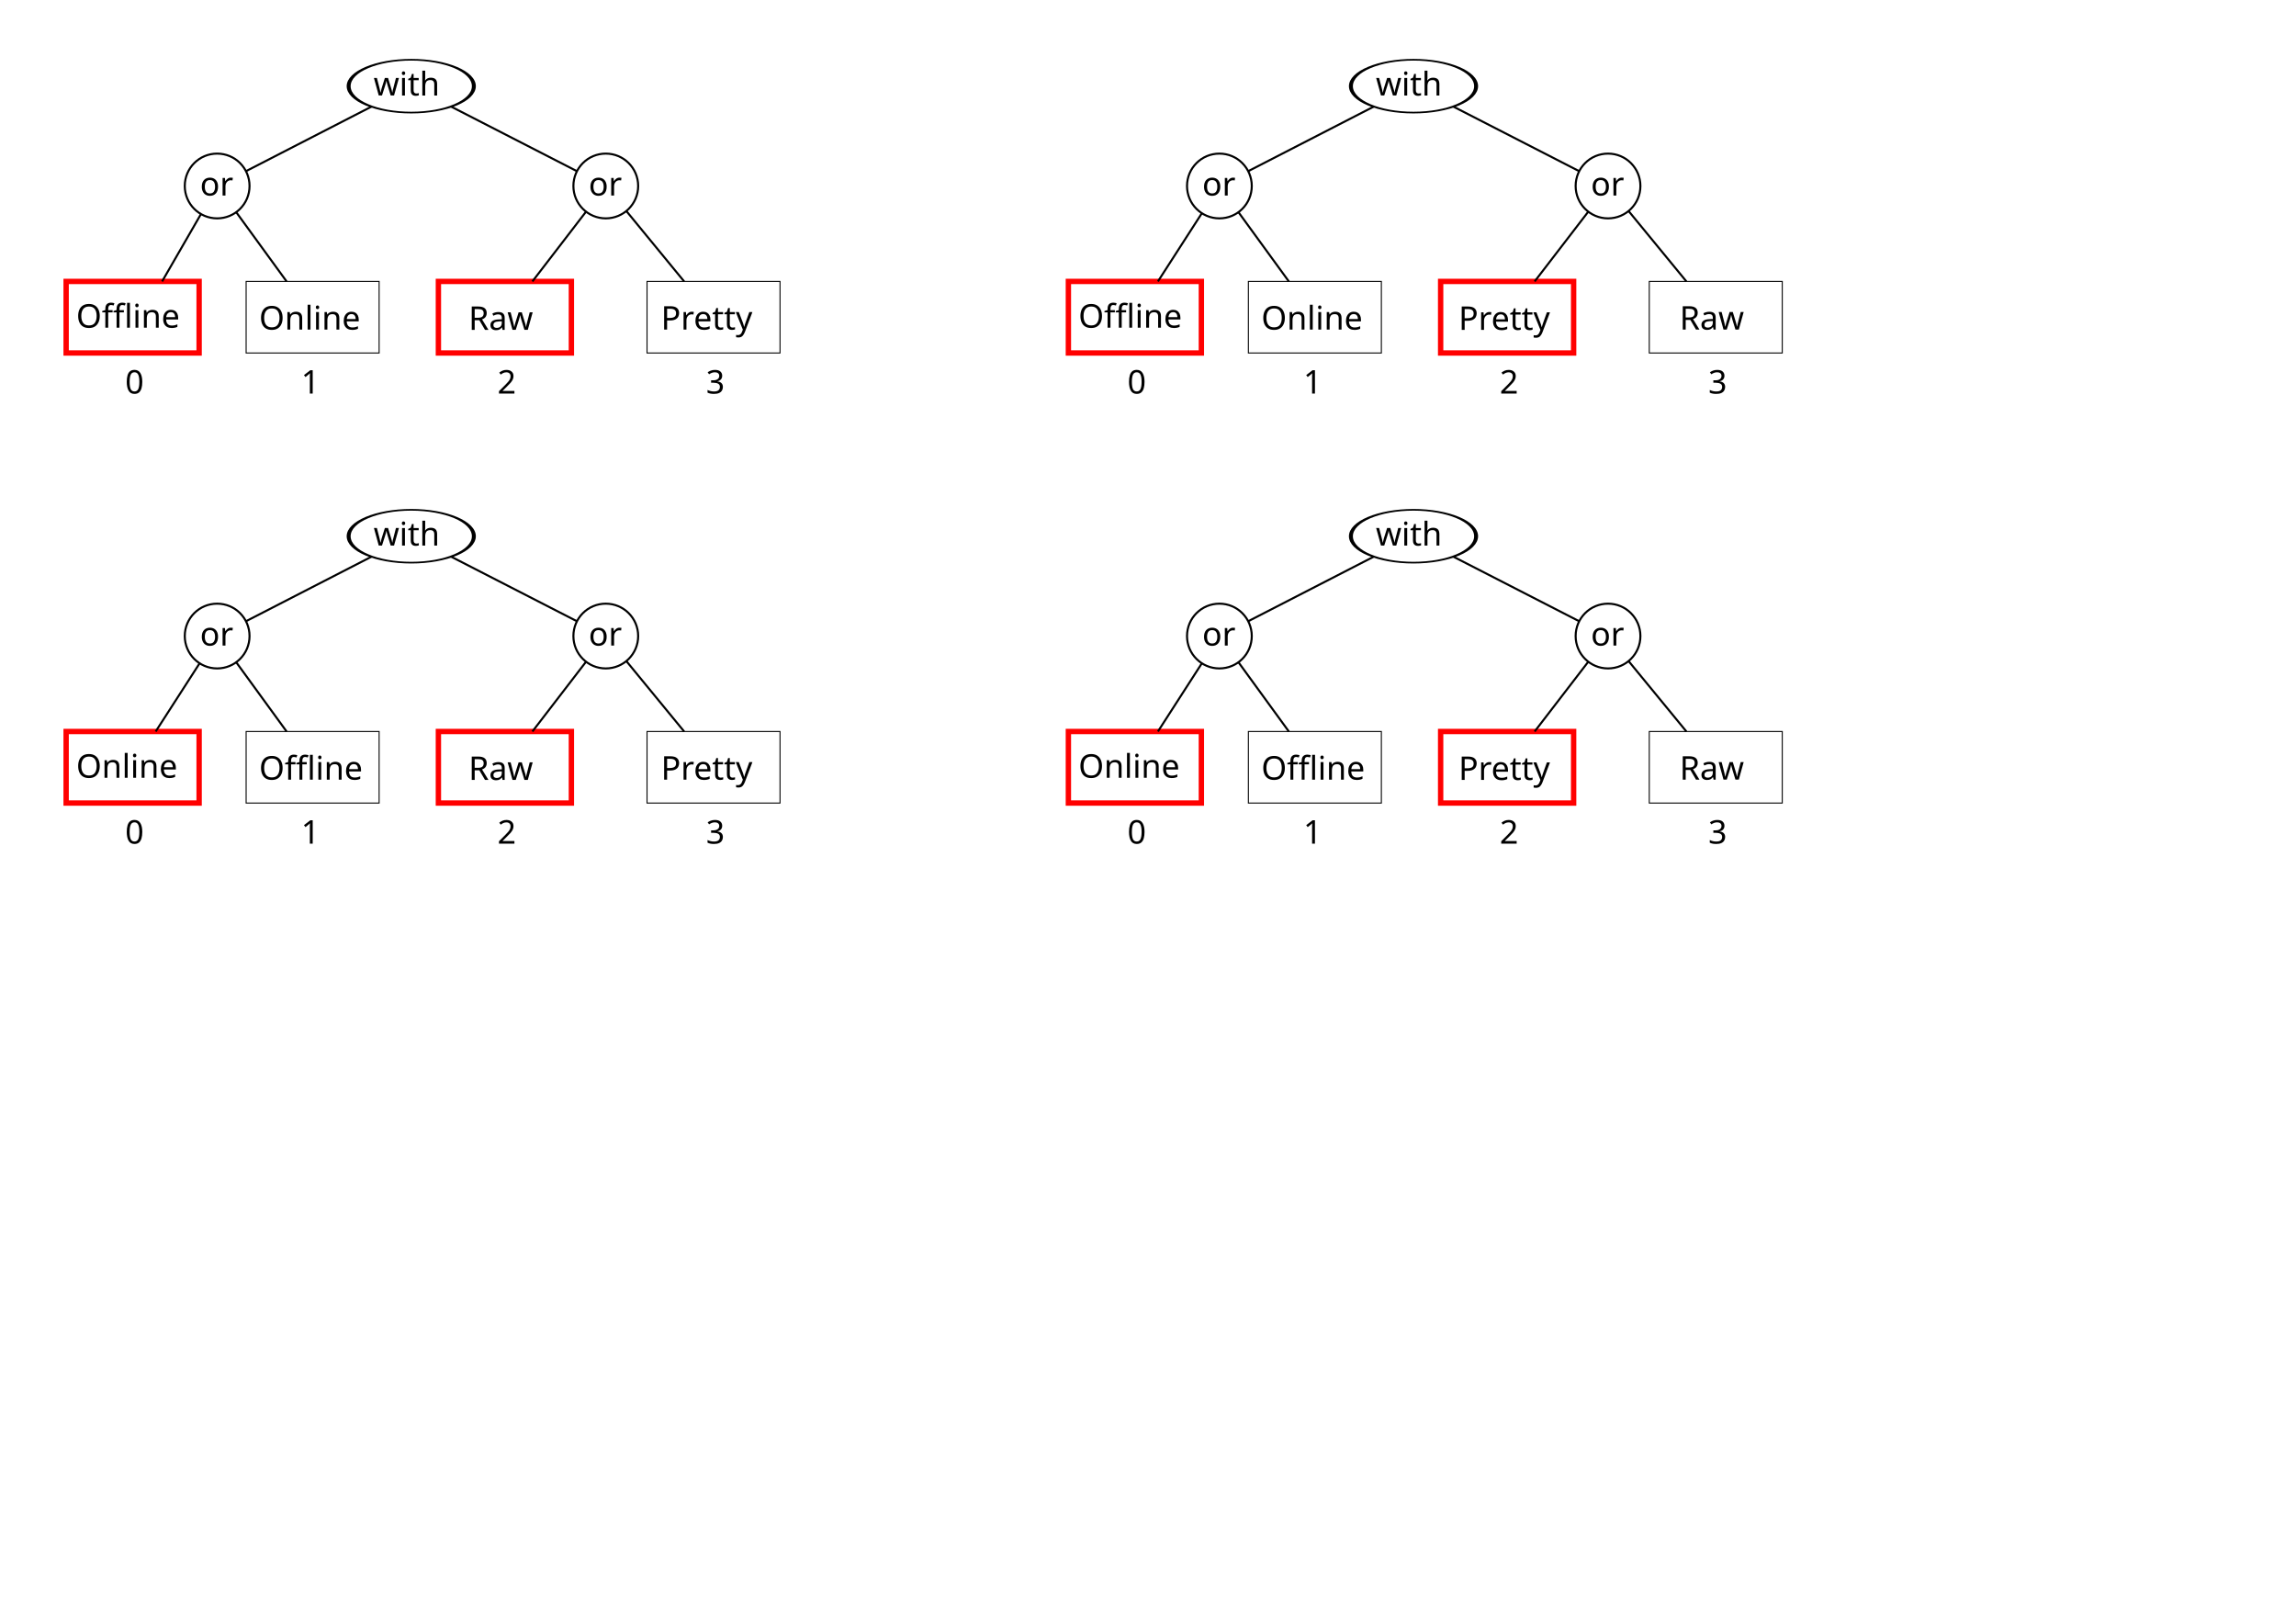
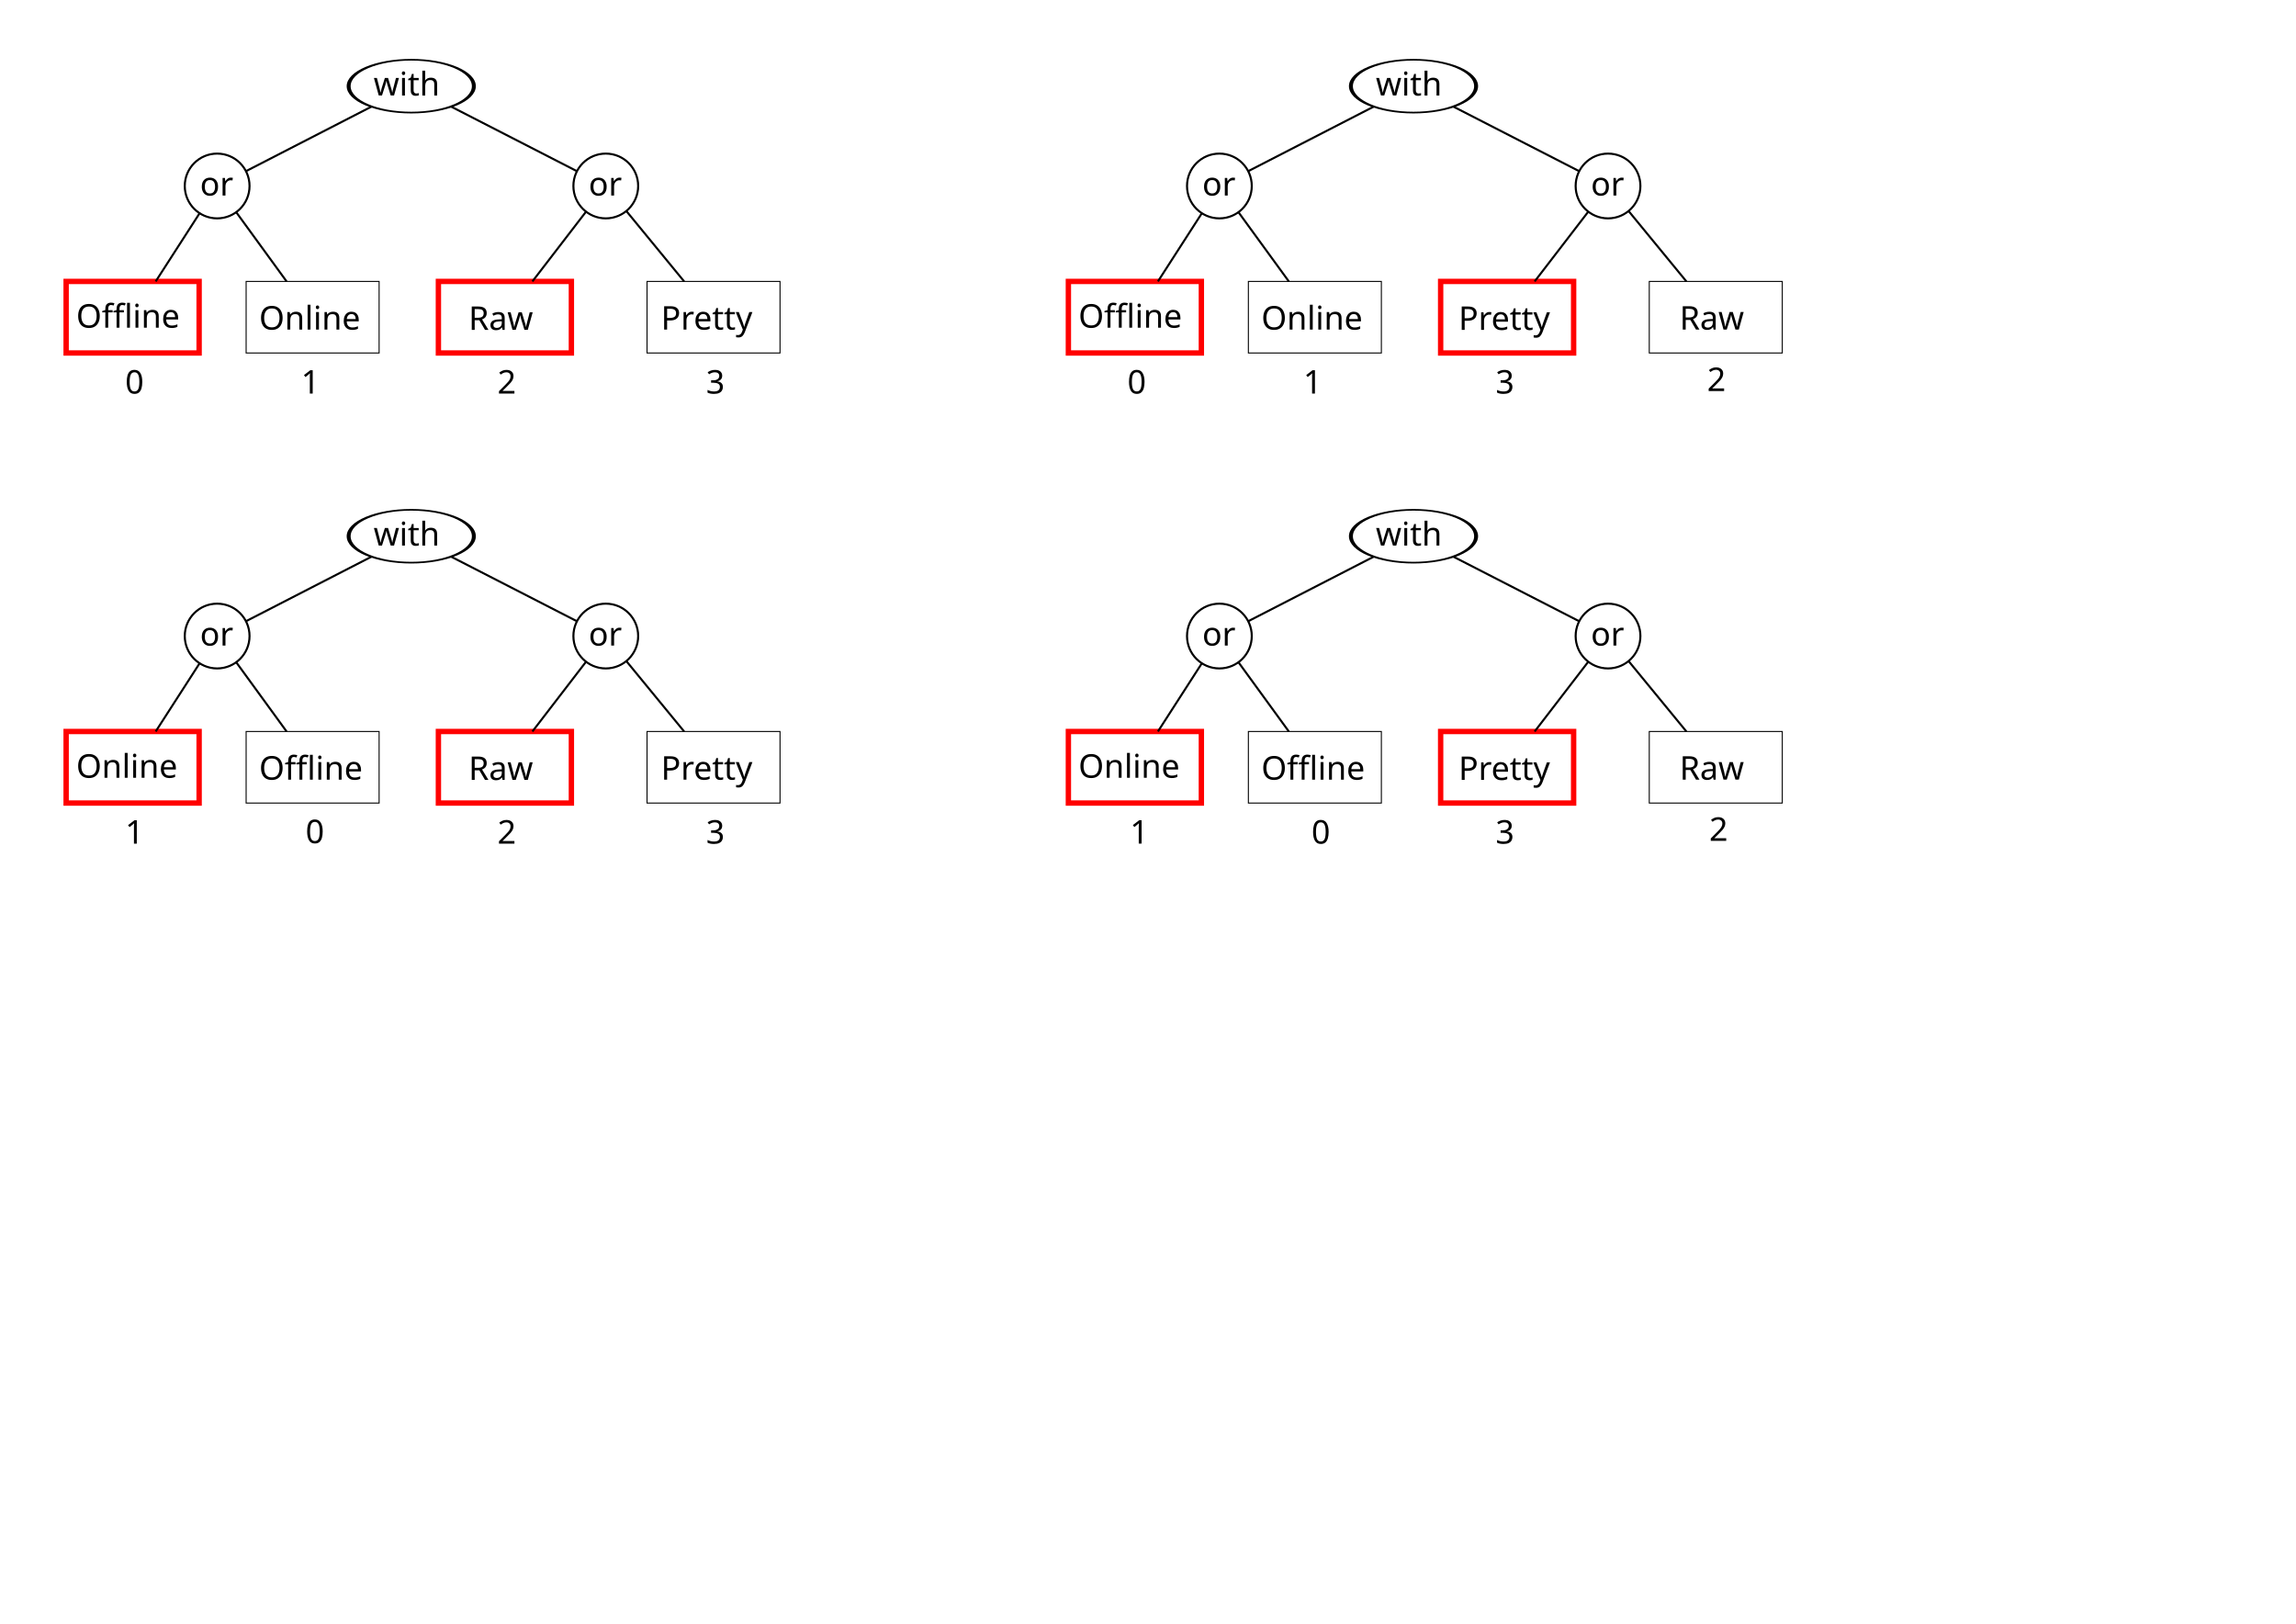
<svg xmlns="http://www.w3.org/2000/svg" width="297mm" height="210mm" id="svg2985" version="1.1">
  <defs id="defs2987" />
  <g id="layer1">
    <rect style="fill:none;stroke:#ff0000;stroke-width:2.619;stroke-miterlimit:4;stroke-dasharray:none" id="rect3093" width="65.019" height="34.979" x="32.334" y="137.569" />
    <text xml:space="preserve" style="font-size:16px;font-style:normal;font-variant:normal;font-weight:normal;font-stretch:normal;text-align:start;line-height:125%;letter-spacing:0px;word-spacing:0px;writing-mode:lr-tb;text-anchor:start;fill:#000000;fill-opacity:1;stroke:none;font-family:Sans;-inkscape-font-specification:Sans" x="37.251" y="160.181" id="text3095">
      <tspan id="tspan3097" x="37.251" y="160.181">Offline</tspan>
    </text>
    <text xml:space="preserve" style="font-size:16px;font-style:normal;font-variant:normal;font-weight:normal;font-stretch:normal;text-align:start;line-height:125%;letter-spacing:0px;word-spacing:0px;writing-mode:lr-tb;text-anchor:start;fill:#000000;fill-opacity:1;stroke:none;font-family:Sans;-inkscape-font-specification:Sans" x="126.654" y="161.112" id="text3099">
      <tspan id="tspan3101" x="126.654" y="161.112">Online</tspan>
    </text>
    <text xml:space="preserve" style="font-size:16px;font-style:normal;font-variant:normal;font-weight:normal;font-stretch:normal;text-align:start;line-height:125%;letter-spacing:0px;word-spacing:0px;writing-mode:lr-tb;text-anchor:start;fill:#000000;fill-opacity:1;stroke:none;font-family:Sans;-inkscape-font-specification:Sans" x="229.095" y="161.249" id="text3103">
      <tspan id="tspan3105" x="229.095" y="161.249">Raw</tspan>
    </text>
    <text xml:space="preserve" style="font-size:16px;font-style:normal;font-variant:normal;font-weight:normal;font-stretch:normal;text-align:start;line-height:125%;letter-spacing:0px;word-spacing:0px;writing-mode:lr-tb;text-anchor:start;fill:#000000;fill-opacity:1;stroke:none;font-family:Sans;-inkscape-font-specification:Sans" x="323.155" y="161.112" id="text3107">
      <tspan id="tspan3109" x="323.155" y="161.112">Pretty</tspan>
    </text>
    <rect y="137.569" x="120.334" height="34.979" width="65.019" id="rect3111" style="fill:none;stroke:#000000;stroke-width:0.494" />
    <rect style="fill:none;stroke:#ff0000;stroke-width:2.619;stroke-miterlimit:4;stroke-dasharray:none" id="rect3113" width="65.019" height="34.979" x="214.334" y="137.569" />
    <rect y="137.569" x="316.334" height="34.979" width="65.019" id="rect3115" style="fill:none;stroke:#000000;stroke-width:0.494" />
    <path style="fill:none;stroke:#000000" id="path3155" d="m 166.7,195.569 a 15.832,15.832 0 1 1 -31.664,0 15.832,15.832 0 1 1 31.664,0 z" transform="translate(-44.70155,-104.6544)" />
    <text xml:space="preserve" style="font-size:16px;font-style:normal;font-variant:normal;font-weight:normal;font-stretch:normal;text-align:start;line-height:125%;letter-spacing:0px;word-spacing:0px;writing-mode:lr-tb;text-anchor:start;fill:#000000;fill-opacity:1;stroke:none;font-family:Sans;-inkscape-font-specification:Sans" x="97.785" y="95.571" id="text3179">
      <tspan id="tspan3181" x="97.785" y="95.571">or</tspan>
    </text>
    <path transform="translate(145.2985,-104.6544)" d="m 166.7,195.569 a 15.832,15.832 0 1 1 -31.664,0 15.832,15.832 0 1 1 31.664,0 z" id="path3183" style="fill:none;stroke:#000000" />
    <text id="text3185" y="95.571" x="287.785" style="font-size:16px;font-style:normal;font-variant:normal;font-weight:normal;font-stretch:normal;text-align:start;line-height:125%;letter-spacing:0px;word-spacing:0px;writing-mode:lr-tb;text-anchor:start;fill:#000000;fill-opacity:1;stroke:none;font-family:Sans;-inkscape-font-specification:Sans" xml:space="preserve">
      <tspan y="95.571" x="287.785" id="tspan3187">or</tspan>
    </text>
    <path style="fill:none;stroke:#000000" id="path3212" d="m 166.7,195.569 a 15.832,15.832 0 1 1 -31.664,0 15.832,15.832 0 1 1 31.664,0 z" transform="matrix(1.933106,0,0,0.8154591,-90.57663,-117.3577)" />
    <text xml:space="preserve" style="font-size:16px;font-style:normal;font-variant:normal;font-weight:normal;font-stretch:normal;text-align:start;line-height:125%;letter-spacing:0px;word-spacing:0px;writing-mode:lr-tb;text-anchor:start;fill:#000000;fill-opacity:1;stroke:none;font-family:Sans;-inkscape-font-specification:Sans" x="182.638" y="46.687" id="text3214">
      <tspan id="tspan3216" x="182.638" y="46.687">with</tspan>
    </text>
    <path style="fill:none;stroke:#000000;stroke-width:1px;stroke-linecap:butt;stroke-linejoin:miter;stroke-opacity:1" d="M 181.654,52.102 120.249,83.674" id="path3226" />
    <path style="fill:none;stroke:#000000;stroke-width:1px;stroke-linecap:butt;stroke-linejoin:miter;stroke-opacity:1" d="m 220.504,52.094 61.574,31.592" id="path3228" />
    <path style="fill:none;stroke:#000000;stroke-width:1px;stroke-linecap:butt;stroke-linejoin:miter;stroke-opacity:1" d="m 115.482,103.717 24.634,33.852" id="path3236" />
-     <path style="fill:none;stroke:#000000;stroke-width:1px;stroke-linecap:butt;stroke-linejoin:miter;stroke-opacity:1" d="M 98.253,104.63 79.249,137.569" id="path3238" />
+     <path style="fill:none;stroke:#000000;stroke-width:1px;stroke-linecap:butt;stroke-linejoin:miter;stroke-opacity:1" d="M 97.591,104.226 76.111,137.569" id="path3238" />
    <path style="fill:none;stroke:#000000;stroke-width:1px;stroke-linecap:butt;stroke-linejoin:miter;stroke-opacity:1" d="m 286.515,103.466 -26.223,34.103" id="path3240" />
    <path style="fill:none;stroke:#000000;stroke-width:1px;stroke-linecap:butt;stroke-linejoin:miter;stroke-opacity:1" d="m 306.214,103.15 28.267,34.419" id="path3242" />
    <text xml:space="preserve" style="font-size:16px;font-style:normal;font-variant:normal;font-weight:normal;font-stretch:normal;text-align:start;line-height:125%;letter-spacing:0px;word-spacing:0px;writing-mode:lr-tb;text-anchor:start;fill:#000000;fill-opacity:1;stroke:none;font-family:Sans;-inkscape-font-specification:Sans" x="61.19" y="192.394" id="text3372">
      <tspan id="tspan3374" x="61.19" y="192.394">0</tspan>
    </text>
    <text id="text3399" y="192.394" x="147.19" style="font-size:16px;font-style:normal;font-variant:normal;font-weight:normal;font-stretch:normal;text-align:start;line-height:125%;letter-spacing:0px;word-spacing:0px;writing-mode:lr-tb;text-anchor:start;fill:#000000;fill-opacity:1;stroke:none;font-family:Sans;-inkscape-font-specification:Sans" xml:space="preserve">
      <tspan y="192.394" x="147.19" id="tspan3401">1</tspan>
    </text>
    <text xml:space="preserve" style="font-size:16px;font-style:normal;font-variant:normal;font-weight:normal;font-stretch:normal;text-align:start;line-height:125%;letter-spacing:0px;word-spacing:0px;writing-mode:lr-tb;text-anchor:start;fill:#000000;fill-opacity:1;stroke:none;font-family:Sans;-inkscape-font-specification:Sans" x="243.19" y="192.394" id="text3403">
      <tspan id="tspan3405" x="243.19" y="192.394">2</tspan>
    </text>
    <text id="text3407" y="192.394" x="345.19" style="font-size:16px;font-style:normal;font-variant:normal;font-weight:normal;font-stretch:normal;text-align:start;line-height:125%;letter-spacing:0px;word-spacing:0px;writing-mode:lr-tb;text-anchor:start;fill:#000000;fill-opacity:1;stroke:none;font-family:Sans;-inkscape-font-specification:Sans" xml:space="preserve">
      <tspan y="192.394" x="345.19" id="tspan3409">3</tspan>
    </text>
    <rect y="357.569" x="32.334" height="34.979" width="65.019" id="rect4179" style="fill:none;stroke:#ff0000;stroke-width:2.619;stroke-miterlimit:4;stroke-dasharray:none" />
    <text id="text4181" y="380.181" x="37.251" style="font-size:16px;font-style:normal;font-variant:normal;font-weight:normal;font-stretch:normal;text-align:start;line-height:125%;letter-spacing:0px;word-spacing:0px;writing-mode:lr-tb;text-anchor:start;fill:#000000;fill-opacity:1;stroke:none;font-family:Sans;-inkscape-font-specification:Sans" xml:space="preserve">
      <tspan y="380.181" x="37.251" id="tspan4183">Online</tspan>
    </text>
    <text id="text4185" y="381.112" x="126.654" style="font-size:16px;font-style:normal;font-variant:normal;font-weight:normal;font-stretch:normal;text-align:start;line-height:125%;letter-spacing:0px;word-spacing:0px;writing-mode:lr-tb;text-anchor:start;fill:#000000;fill-opacity:1;stroke:none;font-family:Sans;-inkscape-font-specification:Sans" xml:space="preserve">
      <tspan y="381.112" x="126.654" id="tspan4187">Offline</tspan>
    </text>
    <text id="text4189" y="381.249" x="229.095" style="font-size:16px;font-style:normal;font-variant:normal;font-weight:normal;font-stretch:normal;text-align:start;line-height:125%;letter-spacing:0px;word-spacing:0px;writing-mode:lr-tb;text-anchor:start;fill:#000000;fill-opacity:1;stroke:none;font-family:Sans;-inkscape-font-specification:Sans" xml:space="preserve">
      <tspan y="381.249" x="229.095" id="tspan4191">Raw</tspan>
    </text>
    <text id="text4193" y="381.112" x="323.155" style="font-size:16px;font-style:normal;font-variant:normal;font-weight:normal;font-stretch:normal;text-align:start;line-height:125%;letter-spacing:0px;word-spacing:0px;writing-mode:lr-tb;text-anchor:start;fill:#000000;fill-opacity:1;stroke:none;font-family:Sans;-inkscape-font-specification:Sans" xml:space="preserve">
      <tspan y="381.112" x="323.155" id="tspan4195">Pretty</tspan>
    </text>
    <rect style="fill:none;stroke:#000000;stroke-width:0.494" id="rect4197" width="65.019" height="34.979" x="120.334" y="357.569" />
    <rect y="357.569" x="214.334" height="34.979" width="65.019" id="rect4199" style="fill:none;stroke:#ff0000;stroke-width:2.619;stroke-miterlimit:4;stroke-dasharray:none" />
    <rect style="fill:none;stroke:#000000;stroke-width:0.494" id="rect4201" width="65.019" height="34.979" x="316.334" y="357.569" />
    <path transform="translate(-44.70155,115.3456)" d="m 166.7,195.569 a 15.832,15.832 0 1 1 -31.664,0 15.832,15.832 0 1 1 31.664,0 z" id="path4203" style="fill:none;stroke:#000000" />
    <text id="text4205" y="315.571" x="97.785" style="font-size:16px;font-style:normal;font-variant:normal;font-weight:normal;font-stretch:normal;text-align:start;line-height:125%;letter-spacing:0px;word-spacing:0px;writing-mode:lr-tb;text-anchor:start;fill:#000000;fill-opacity:1;stroke:none;font-family:Sans;-inkscape-font-specification:Sans" xml:space="preserve">
      <tspan y="315.571" x="97.785" id="tspan4207">or</tspan>
    </text>
    <path style="fill:none;stroke:#000000" id="path4209" d="m 166.7,195.569 a 15.832,15.832 0 1 1 -31.664,0 15.832,15.832 0 1 1 31.664,0 z" transform="translate(145.2985,115.3456)" />
    <text xml:space="preserve" style="font-size:16px;font-style:normal;font-variant:normal;font-weight:normal;font-stretch:normal;text-align:start;line-height:125%;letter-spacing:0px;word-spacing:0px;writing-mode:lr-tb;text-anchor:start;fill:#000000;fill-opacity:1;stroke:none;font-family:Sans;-inkscape-font-specification:Sans" x="287.785" y="315.571" id="text4211">
      <tspan id="tspan4213" x="287.785" y="315.571">or</tspan>
    </text>
    <path transform="matrix(1.933106,0,0,0.8154591,-90.57663,102.6423)" d="m 166.7,195.569 a 15.832,15.832 0 1 1 -31.664,0 15.832,15.832 0 1 1 31.664,0 z" id="path4215" style="fill:none;stroke:#000000" />
    <text id="text4217" y="266.687" x="182.638" style="font-size:16px;font-style:normal;font-variant:normal;font-weight:normal;font-stretch:normal;text-align:start;line-height:125%;letter-spacing:0px;word-spacing:0px;writing-mode:lr-tb;text-anchor:start;fill:#000000;fill-opacity:1;stroke:none;font-family:Sans;-inkscape-font-specification:Sans" xml:space="preserve">
      <tspan y="266.687" x="182.638" id="tspan4219">with</tspan>
    </text>
    <path id="path4221" d="m 181.654,272.102 -61.405,31.572" style="fill:none;stroke:#000000;stroke-width:1px;stroke-linecap:butt;stroke-linejoin:miter;stroke-opacity:1" />
    <path id="path4223" d="m 220.504,272.094 61.574,31.592" style="fill:none;stroke:#000000;stroke-width:1px;stroke-linecap:butt;stroke-linejoin:miter;stroke-opacity:1" />
    <path id="path4225" d="m 115.482,323.717 24.634,33.852" style="fill:none;stroke:#000000;stroke-width:1px;stroke-linecap:butt;stroke-linejoin:miter;stroke-opacity:1" />
    <path id="path4227" d="M 97.591,324.226 76.111,357.569" style="fill:none;stroke:#000000;stroke-width:1px;stroke-linecap:butt;stroke-linejoin:miter;stroke-opacity:1" />
    <path id="path4229" d="m 286.515,323.466 -26.223,34.103" style="fill:none;stroke:#000000;stroke-width:1px;stroke-linecap:butt;stroke-linejoin:miter;stroke-opacity:1" />
    <path id="path4231" d="m 306.214,323.15 28.267,34.419" style="fill:none;stroke:#000000;stroke-width:1px;stroke-linecap:butt;stroke-linejoin:miter;stroke-opacity:1" />
-     <text id="text4233" y="412.394" x="61.19" style="font-size:16px;font-style:normal;font-variant:normal;font-weight:normal;font-stretch:normal;text-align:start;line-height:125%;letter-spacing:0px;word-spacing:0px;writing-mode:lr-tb;text-anchor:start;fill:#000000;fill-opacity:1;stroke:none;font-family:Sans;-inkscape-font-specification:Sans" xml:space="preserve">
-       <tspan y="412.394" x="61.19" id="tspan4235">0</tspan>
+     <text id="text4233" y="412.164" x="149.387" style="font-size:16px;font-style:normal;font-variant:normal;font-weight:normal;font-stretch:normal;text-align:start;line-height:125%;letter-spacing:0px;word-spacing:0px;writing-mode:lr-tb;text-anchor:start;fill:#000000;fill-opacity:1;stroke:none;font-family:Sans;-inkscape-font-specification:Sans" xml:space="preserve">
+       <tspan y="412.164" x="149.387" id="tspan4235">0</tspan>
    </text>
-     <text xml:space="preserve" style="font-size:16px;font-style:normal;font-variant:normal;font-weight:normal;font-stretch:normal;text-align:start;line-height:125%;letter-spacing:0px;word-spacing:0px;writing-mode:lr-tb;text-anchor:start;fill:#000000;fill-opacity:1;stroke:none;font-family:Sans;-inkscape-font-specification:Sans" x="147.19" y="412.394" id="text4237">
-       <tspan id="tspan4239" x="147.19" y="412.394">1</tspan>
+     <text xml:space="preserve" style="font-size:16px;font-style:normal;font-variant:normal;font-weight:normal;font-stretch:normal;text-align:start;line-height:125%;letter-spacing:0px;word-spacing:0px;writing-mode:lr-tb;text-anchor:start;fill:#000000;fill-opacity:1;stroke:none;font-family:Sans;-inkscape-font-specification:Sans" x="61.19" y="412.394" id="text4237">
+       <tspan id="tspan4239" x="61.19" y="412.394">1</tspan>
    </text>
    <text id="text4241" y="412.394" x="243.19" style="font-size:16px;font-style:normal;font-variant:normal;font-weight:normal;font-stretch:normal;text-align:start;line-height:125%;letter-spacing:0px;word-spacing:0px;writing-mode:lr-tb;text-anchor:start;fill:#000000;fill-opacity:1;stroke:none;font-family:Sans;-inkscape-font-specification:Sans" xml:space="preserve">
      <tspan y="412.394" x="243.19" id="tspan4243">2</tspan>
    </text>
    <text xml:space="preserve" style="font-size:16px;font-style:normal;font-variant:normal;font-weight:normal;font-stretch:normal;text-align:start;line-height:125%;letter-spacing:0px;word-spacing:0px;writing-mode:lr-tb;text-anchor:start;fill:#000000;fill-opacity:1;stroke:none;font-family:Sans;-inkscape-font-specification:Sans" x="345.19" y="412.394" id="text4245">
      <tspan id="tspan4247" x="345.19" y="412.394">3</tspan>
    </text>
    <flowRoot xml:space="preserve" id="flowRoot4249" style="fill:black;stroke:none;stroke-opacity:1;stroke-width:1px;stroke-linejoin:miter;stroke-linecap:butt;fill-opacity:1;font-family:Sans;font-style:normal;font-weight:normal;font-size:16px;line-height:125%;letter-spacing:0px;word-spacing:0px;-inkscape-font-specification:Sans;font-stretch:normal;font-variant:normal;text-anchor:start;text-align:start;writing-mode:lr">
      <flowRegion id="flowRegion4251">
        <rect id="rect4253" width="450.741" height="221.645" x="6.519" y="226.302" />
      </flowRegion>
      <flowPara id="flowPara4255" />
    </flowRoot>
    <rect y="137.569" x="522.334" height="34.979" width="65.019" id="rect4257" style="fill:none;stroke:#ff0000;stroke-width:2.619;stroke-miterlimit:4;stroke-dasharray:none" />
    <text id="text4259" y="160.181" x="527.251" style="font-size:16px;font-style:normal;font-variant:normal;font-weight:normal;font-stretch:normal;text-align:start;line-height:125%;letter-spacing:0px;word-spacing:0px;writing-mode:lr-tb;text-anchor:start;fill:#000000;fill-opacity:1;stroke:none;font-family:Sans;-inkscape-font-specification:Sans" xml:space="preserve">
      <tspan y="160.181" x="527.251" id="tspan4261">Offline</tspan>
    </text>
    <text id="text4263" y="161.112" x="616.654" style="font-size:16px;font-style:normal;font-variant:normal;font-weight:normal;font-stretch:normal;text-align:start;line-height:125%;letter-spacing:0px;word-spacing:0px;writing-mode:lr-tb;text-anchor:start;fill:#000000;fill-opacity:1;stroke:none;font-family:Sans;-inkscape-font-specification:Sans" xml:space="preserve">
      <tspan y="161.112" x="616.654" id="tspan4265">Online</tspan>
    </text>
    <text id="text4267" y="161.249" x="713.095" style="font-size:16px;font-style:normal;font-variant:normal;font-weight:normal;font-stretch:normal;text-align:start;line-height:125%;letter-spacing:0px;word-spacing:0px;writing-mode:lr-tb;text-anchor:start;fill:#000000;fill-opacity:1;stroke:none;font-family:Sans;-inkscape-font-specification:Sans" xml:space="preserve">
      <tspan y="161.249" x="713.095" id="tspan4269">Pretty</tspan>
    </text>
    <text id="text4271" y="161.112" x="821.155" style="font-size:16px;font-style:normal;font-variant:normal;font-weight:normal;font-stretch:normal;text-align:start;line-height:125%;letter-spacing:0px;word-spacing:0px;writing-mode:lr-tb;text-anchor:start;fill:#000000;fill-opacity:1;stroke:none;font-family:Sans;-inkscape-font-specification:Sans" xml:space="preserve">
      <tspan y="161.112" x="821.155" id="tspan4273">Raw</tspan>
    </text>
    <rect style="fill:none;stroke:#000000;stroke-width:0.494" id="rect4275" width="65.019" height="34.979" x="610.334" y="137.569" />
    <rect y="137.569" x="704.334" height="34.979" width="65.019" id="rect4277" style="fill:none;stroke:#ff0000;stroke-width:2.619;stroke-miterlimit:4;stroke-dasharray:none" />
    <rect style="fill:none;stroke:#000000;stroke-width:0.494" id="rect4279" width="65.019" height="34.979" x="806.334" y="137.569" />
    <path transform="translate(445.2985,-104.6544)" d="m 166.7,195.569 a 15.832,15.832 0 1 1 -31.664,0 15.832,15.832 0 1 1 31.664,0 z" id="path4281" style="fill:none;stroke:#000000" />
    <text id="text4283" y="95.571" x="587.785" style="font-size:16px;font-style:normal;font-variant:normal;font-weight:normal;font-stretch:normal;text-align:start;line-height:125%;letter-spacing:0px;word-spacing:0px;writing-mode:lr-tb;text-anchor:start;fill:#000000;fill-opacity:1;stroke:none;font-family:Sans;-inkscape-font-specification:Sans" xml:space="preserve">
      <tspan y="95.571" x="587.785" id="tspan4285">or</tspan>
    </text>
    <path style="fill:none;stroke:#000000" id="path4287" d="m 166.7,195.569 a 15.832,15.832 0 1 1 -31.664,0 15.832,15.832 0 1 1 31.664,0 z" transform="translate(635.2985,-104.6544)" />
    <text xml:space="preserve" style="font-size:16px;font-style:normal;font-variant:normal;font-weight:normal;font-stretch:normal;text-align:start;line-height:125%;letter-spacing:0px;word-spacing:0px;writing-mode:lr-tb;text-anchor:start;fill:#000000;fill-opacity:1;stroke:none;font-family:Sans;-inkscape-font-specification:Sans" x="777.785" y="95.571" id="text4289">
      <tspan id="tspan4291" x="777.785" y="95.571">or</tspan>
    </text>
    <path transform="matrix(1.933106,0,0,0.8154591,399.4234,-117.3577)" d="m 166.7,195.569 a 15.832,15.832 0 1 1 -31.664,0 15.832,15.832 0 1 1 31.664,0 z" id="path4293" style="fill:none;stroke:#000000" />
    <text id="text4295" y="46.687" x="672.638" style="font-size:16px;font-style:normal;font-variant:normal;font-weight:normal;font-stretch:normal;text-align:start;line-height:125%;letter-spacing:0px;word-spacing:0px;writing-mode:lr-tb;text-anchor:start;fill:#000000;fill-opacity:1;stroke:none;font-family:Sans;-inkscape-font-specification:Sans" xml:space="preserve">
      <tspan y="46.687" x="672.638" id="tspan4297">with</tspan>
    </text>
    <path id="path4299" d="M 671.654,52.102 610.249,83.674" style="fill:none;stroke:#000000;stroke-width:1px;stroke-linecap:butt;stroke-linejoin:miter;stroke-opacity:1" />
    <path id="path4301" d="m 710.504,52.094 61.574,31.592" style="fill:none;stroke:#000000;stroke-width:1px;stroke-linecap:butt;stroke-linejoin:miter;stroke-opacity:1" />
    <path id="path4303" d="m 605.482,103.717 24.634,33.852" style="fill:none;stroke:#000000;stroke-width:1px;stroke-linecap:butt;stroke-linejoin:miter;stroke-opacity:1" />
    <path id="path4305" d="m 587.591,104.226 -21.48,33.344" style="fill:none;stroke:#000000;stroke-width:1px;stroke-linecap:butt;stroke-linejoin:miter;stroke-opacity:1" />
    <path id="path4307" d="m 776.515,103.466 -26.223,34.103" style="fill:none;stroke:#000000;stroke-width:1px;stroke-linecap:butt;stroke-linejoin:miter;stroke-opacity:1" />
    <path id="path4309" d="m 796.214,103.15 28.267,34.419" style="fill:none;stroke:#000000;stroke-width:1px;stroke-linecap:butt;stroke-linejoin:miter;stroke-opacity:1" />
    <text id="text4311" y="192.394" x="551.19" style="font-size:16px;font-style:normal;font-variant:normal;font-weight:normal;font-stretch:normal;text-align:start;line-height:125%;letter-spacing:0px;word-spacing:0px;writing-mode:lr-tb;text-anchor:start;fill:#000000;fill-opacity:1;stroke:none;font-family:Sans;-inkscape-font-specification:Sans" xml:space="preserve">
      <tspan y="192.394" x="551.19" id="tspan4313">0</tspan>
    </text>
    <text xml:space="preserve" style="font-size:16px;font-style:normal;font-variant:normal;font-weight:normal;font-stretch:normal;text-align:start;line-height:125%;letter-spacing:0px;word-spacing:0px;writing-mode:lr-tb;text-anchor:start;fill:#000000;fill-opacity:1;stroke:none;font-family:Sans;-inkscape-font-specification:Sans" x="637.19" y="192.394" id="text4315">
      <tspan id="tspan4317" x="637.19" y="192.394">1</tspan>
    </text>
-     <text id="text4319" y="192.394" x="733.19" style="font-size:16px;font-style:normal;font-variant:normal;font-weight:normal;font-stretch:normal;text-align:start;line-height:125%;letter-spacing:0px;word-spacing:0px;writing-mode:lr-tb;text-anchor:start;fill:#000000;fill-opacity:1;stroke:none;font-family:Sans;-inkscape-font-specification:Sans" xml:space="preserve">
-       <tspan y="192.394" x="733.19" id="tspan4321">2</tspan>
+     <text id="text4319" y="191.157" x="834.607" style="font-size:16px;font-style:normal;font-variant:normal;font-weight:normal;font-stretch:normal;text-align:start;line-height:125%;letter-spacing:0px;word-spacing:0px;writing-mode:lr-tb;text-anchor:start;fill:#000000;fill-opacity:1;stroke:none;font-family:Sans;-inkscape-font-specification:Sans" xml:space="preserve">
+       <tspan y="191.157" x="834.607" id="tspan4321">2</tspan>
    </text>
-     <text xml:space="preserve" style="font-size:16px;font-style:normal;font-variant:normal;font-weight:normal;font-stretch:normal;text-align:start;line-height:125%;letter-spacing:0px;word-spacing:0px;writing-mode:lr-tb;text-anchor:start;fill:#000000;fill-opacity:1;stroke:none;font-family:Sans;-inkscape-font-specification:Sans" x="835.19" y="192.394" id="text4323">
-       <tspan id="tspan4325" x="835.19" y="192.394">3</tspan>
+     <text xml:space="preserve" style="font-size:16px;font-style:normal;font-variant:normal;font-weight:normal;font-stretch:normal;text-align:start;line-height:125%;letter-spacing:0px;word-spacing:0px;writing-mode:lr-tb;text-anchor:start;fill:#000000;fill-opacity:1;stroke:none;font-family:Sans;-inkscape-font-specification:Sans" x="731.19" y="192.394" id="text4323">
+       <tspan id="tspan4325" x="731.19" y="192.394">3</tspan>
    </text>
    <rect style="fill:none;stroke:#ff0000;stroke-width:2.619;stroke-miterlimit:4;stroke-dasharray:none" id="rect4327" width="65.019" height="34.979" x="522.334" y="357.569" />
    <text xml:space="preserve" style="font-size:16px;font-style:normal;font-variant:normal;font-weight:normal;font-stretch:normal;text-align:start;line-height:125%;letter-spacing:0px;word-spacing:0px;writing-mode:lr-tb;text-anchor:start;fill:#000000;fill-opacity:1;stroke:none;font-family:Sans;-inkscape-font-specification:Sans" x="527.251" y="380.181" id="text4329">
      <tspan id="tspan4331" x="527.251" y="380.181">Online</tspan>
    </text>
    <text xml:space="preserve" style="font-size:16px;font-style:normal;font-variant:normal;font-weight:normal;font-stretch:normal;text-align:start;line-height:125%;letter-spacing:0px;word-spacing:0px;writing-mode:lr-tb;text-anchor:start;fill:#000000;fill-opacity:1;stroke:none;font-family:Sans;-inkscape-font-specification:Sans" x="616.654" y="381.112" id="text4333">
      <tspan id="tspan4335" x="616.654" y="381.112">Offline</tspan>
    </text>
    <text xml:space="preserve" style="font-size:16px;font-style:normal;font-variant:normal;font-weight:normal;font-stretch:normal;text-align:start;line-height:125%;letter-spacing:0px;word-spacing:0px;writing-mode:lr-tb;text-anchor:start;fill:#000000;fill-opacity:1;stroke:none;font-family:Sans;-inkscape-font-specification:Sans" x="713.095" y="381.249" id="text4337">
      <tspan id="tspan4339" x="713.095" y="381.249">Pretty</tspan>
    </text>
    <text xml:space="preserve" style="font-size:16px;font-style:normal;font-variant:normal;font-weight:normal;font-stretch:normal;text-align:start;line-height:125%;letter-spacing:0px;word-spacing:0px;writing-mode:lr-tb;text-anchor:start;fill:#000000;fill-opacity:1;stroke:none;font-family:Sans;-inkscape-font-specification:Sans" x="821.155" y="381.112" id="text4341">
      <tspan id="tspan4343" x="821.155" y="381.112">Raw</tspan>
    </text>
    <rect y="357.569" x="610.334" height="34.979" width="65.019" id="rect4345" style="fill:none;stroke:#000000;stroke-width:0.494" />
    <rect style="fill:none;stroke:#ff0000;stroke-width:2.619;stroke-miterlimit:4;stroke-dasharray:none" id="rect4347" width="65.019" height="34.979" x="704.334" y="357.569" />
    <rect y="357.569" x="806.334" height="34.979" width="65.019" id="rect4349" style="fill:none;stroke:#000000;stroke-width:0.494" />
    <path style="fill:none;stroke:#000000" id="path4351" d="m 166.7,195.569 a 15.832,15.832 0 1 1 -31.664,0 15.832,15.832 0 1 1 31.664,0 z" transform="translate(445.2985,115.3456)" />
    <text xml:space="preserve" style="font-size:16px;font-style:normal;font-variant:normal;font-weight:normal;font-stretch:normal;text-align:start;line-height:125%;letter-spacing:0px;word-spacing:0px;writing-mode:lr-tb;text-anchor:start;fill:#000000;fill-opacity:1;stroke:none;font-family:Sans;-inkscape-font-specification:Sans" x="587.785" y="315.571" id="text4353">
      <tspan id="tspan4355" x="587.785" y="315.571">or</tspan>
    </text>
    <path transform="translate(635.2985,115.3456)" d="m 166.7,195.569 a 15.832,15.832 0 1 1 -31.664,0 15.832,15.832 0 1 1 31.664,0 z" id="path4357" style="fill:none;stroke:#000000" />
    <text id="text4359" y="315.571" x="777.785" style="font-size:16px;font-style:normal;font-variant:normal;font-weight:normal;font-stretch:normal;text-align:start;line-height:125%;letter-spacing:0px;word-spacing:0px;writing-mode:lr-tb;text-anchor:start;fill:#000000;fill-opacity:1;stroke:none;font-family:Sans;-inkscape-font-specification:Sans" xml:space="preserve">
      <tspan y="315.571" x="777.785" id="tspan4361">or</tspan>
    </text>
    <path style="fill:none;stroke:#000000" id="path4363" d="m 166.7,195.569 a 15.832,15.832 0 1 1 -31.664,0 15.832,15.832 0 1 1 31.664,0 z" transform="matrix(1.933106,0,0,0.8154591,399.4234,102.6423)" />
    <text xml:space="preserve" style="font-size:16px;font-style:normal;font-variant:normal;font-weight:normal;font-stretch:normal;text-align:start;line-height:125%;letter-spacing:0px;word-spacing:0px;writing-mode:lr-tb;text-anchor:start;fill:#000000;fill-opacity:1;stroke:none;font-family:Sans;-inkscape-font-specification:Sans" x="672.638" y="266.687" id="text4365">
      <tspan id="tspan4367" x="672.638" y="266.687">with</tspan>
    </text>
    <path style="fill:none;stroke:#000000;stroke-width:1px;stroke-linecap:butt;stroke-linejoin:miter;stroke-opacity:1" d="m 671.654,272.102 -61.405,31.572" id="path4369" />
    <path style="fill:none;stroke:#000000;stroke-width:1px;stroke-linecap:butt;stroke-linejoin:miter;stroke-opacity:1" d="m 710.504,272.094 61.574,31.592" id="path4371" />
    <path style="fill:none;stroke:#000000;stroke-width:1px;stroke-linecap:butt;stroke-linejoin:miter;stroke-opacity:1" d="m 605.482,323.717 24.634,33.852" id="path4373" />
    <path style="fill:none;stroke:#000000;stroke-width:1px;stroke-linecap:butt;stroke-linejoin:miter;stroke-opacity:1" d="m 587.591,324.226 -21.48,33.344" id="path4375" />
    <path style="fill:none;stroke:#000000;stroke-width:1px;stroke-linecap:butt;stroke-linejoin:miter;stroke-opacity:1" d="m 776.515,323.466 -26.223,34.103" id="path4377" />
    <path style="fill:none;stroke:#000000;stroke-width:1px;stroke-linecap:butt;stroke-linejoin:miter;stroke-opacity:1" d="m 796.214,323.15 28.267,34.419" id="path4379" />
-     <text xml:space="preserve" style="font-size:16px;font-style:normal;font-variant:normal;font-weight:normal;font-stretch:normal;text-align:start;line-height:125%;letter-spacing:0px;word-spacing:0px;writing-mode:lr-tb;text-anchor:start;fill:#000000;fill-opacity:1;stroke:none;font-family:Sans;-inkscape-font-specification:Sans" x="551.19" y="412.394" id="text4381">
-       <tspan id="tspan4383" x="551.19" y="412.394">0</tspan>
+     <text xml:space="preserve" style="font-size:16px;font-style:normal;font-variant:normal;font-weight:normal;font-stretch:normal;text-align:start;line-height:125%;letter-spacing:0px;word-spacing:0px;writing-mode:lr-tb;text-anchor:start;fill:#000000;fill-opacity:1;stroke:none;font-family:Sans;-inkscape-font-specification:Sans" x="641.19" y="412.394" id="text4381">
+       <tspan id="tspan4383" x="641.19" y="412.394">0</tspan>
    </text>
-     <text id="text4385" y="412.394" x="637.19" style="font-size:16px;font-style:normal;font-variant:normal;font-weight:normal;font-stretch:normal;text-align:start;line-height:125%;letter-spacing:0px;word-spacing:0px;writing-mode:lr-tb;text-anchor:start;fill:#000000;fill-opacity:1;stroke:none;font-family:Sans;-inkscape-font-specification:Sans" xml:space="preserve">
-       <tspan y="412.394" x="637.19" id="tspan4387">1</tspan>
+     <text id="text4385" y="412.363" x="552.443" style="font-size:16px;font-style:normal;font-variant:normal;font-weight:normal;font-stretch:normal;text-align:start;line-height:125%;letter-spacing:0px;word-spacing:0px;writing-mode:lr-tb;text-anchor:start;fill:#000000;fill-opacity:1;stroke:none;font-family:Sans;-inkscape-font-specification:Sans" xml:space="preserve">
+       <tspan y="412.363" x="552.443" id="tspan4387">1</tspan>
    </text>
-     <text xml:space="preserve" style="font-size:16px;font-style:normal;font-variant:normal;font-weight:normal;font-stretch:normal;text-align:start;line-height:125%;letter-spacing:0px;word-spacing:0px;writing-mode:lr-tb;text-anchor:start;fill:#000000;fill-opacity:1;stroke:none;font-family:Sans;-inkscape-font-specification:Sans" x="733.19" y="412.394" id="text4389">
-       <tspan id="tspan4391" x="733.19" y="412.394">2</tspan>
+     <text xml:space="preserve" style="font-size:16px;font-style:normal;font-variant:normal;font-weight:normal;font-stretch:normal;text-align:start;line-height:125%;letter-spacing:0px;word-spacing:0px;writing-mode:lr-tb;text-anchor:start;fill:#000000;fill-opacity:1;stroke:none;font-family:Sans;-inkscape-font-specification:Sans" x="835.631" y="411.019" id="text4389">
+       <tspan id="tspan4391" x="835.631" y="411.019">2</tspan>
    </text>
-     <text id="text4393" y="412.394" x="835.19" style="font-size:16px;font-style:normal;font-variant:normal;font-weight:normal;font-stretch:normal;text-align:start;line-height:125%;letter-spacing:0px;word-spacing:0px;writing-mode:lr-tb;text-anchor:start;fill:#000000;fill-opacity:1;stroke:none;font-family:Sans;-inkscape-font-specification:Sans" xml:space="preserve">
-       <tspan y="412.394" x="835.19" id="tspan4395">3</tspan>
+     <text id="text4393" y="412.394" x="731.19" style="font-size:16px;font-style:normal;font-variant:normal;font-weight:normal;font-stretch:normal;text-align:start;line-height:125%;letter-spacing:0px;word-spacing:0px;writing-mode:lr-tb;text-anchor:start;fill:#000000;fill-opacity:1;stroke:none;font-family:Sans;-inkscape-font-specification:Sans" xml:space="preserve">
+       <tspan y="412.394" x="731.19" id="tspan4395">3</tspan>
    </text>
  </g>
</svg>
